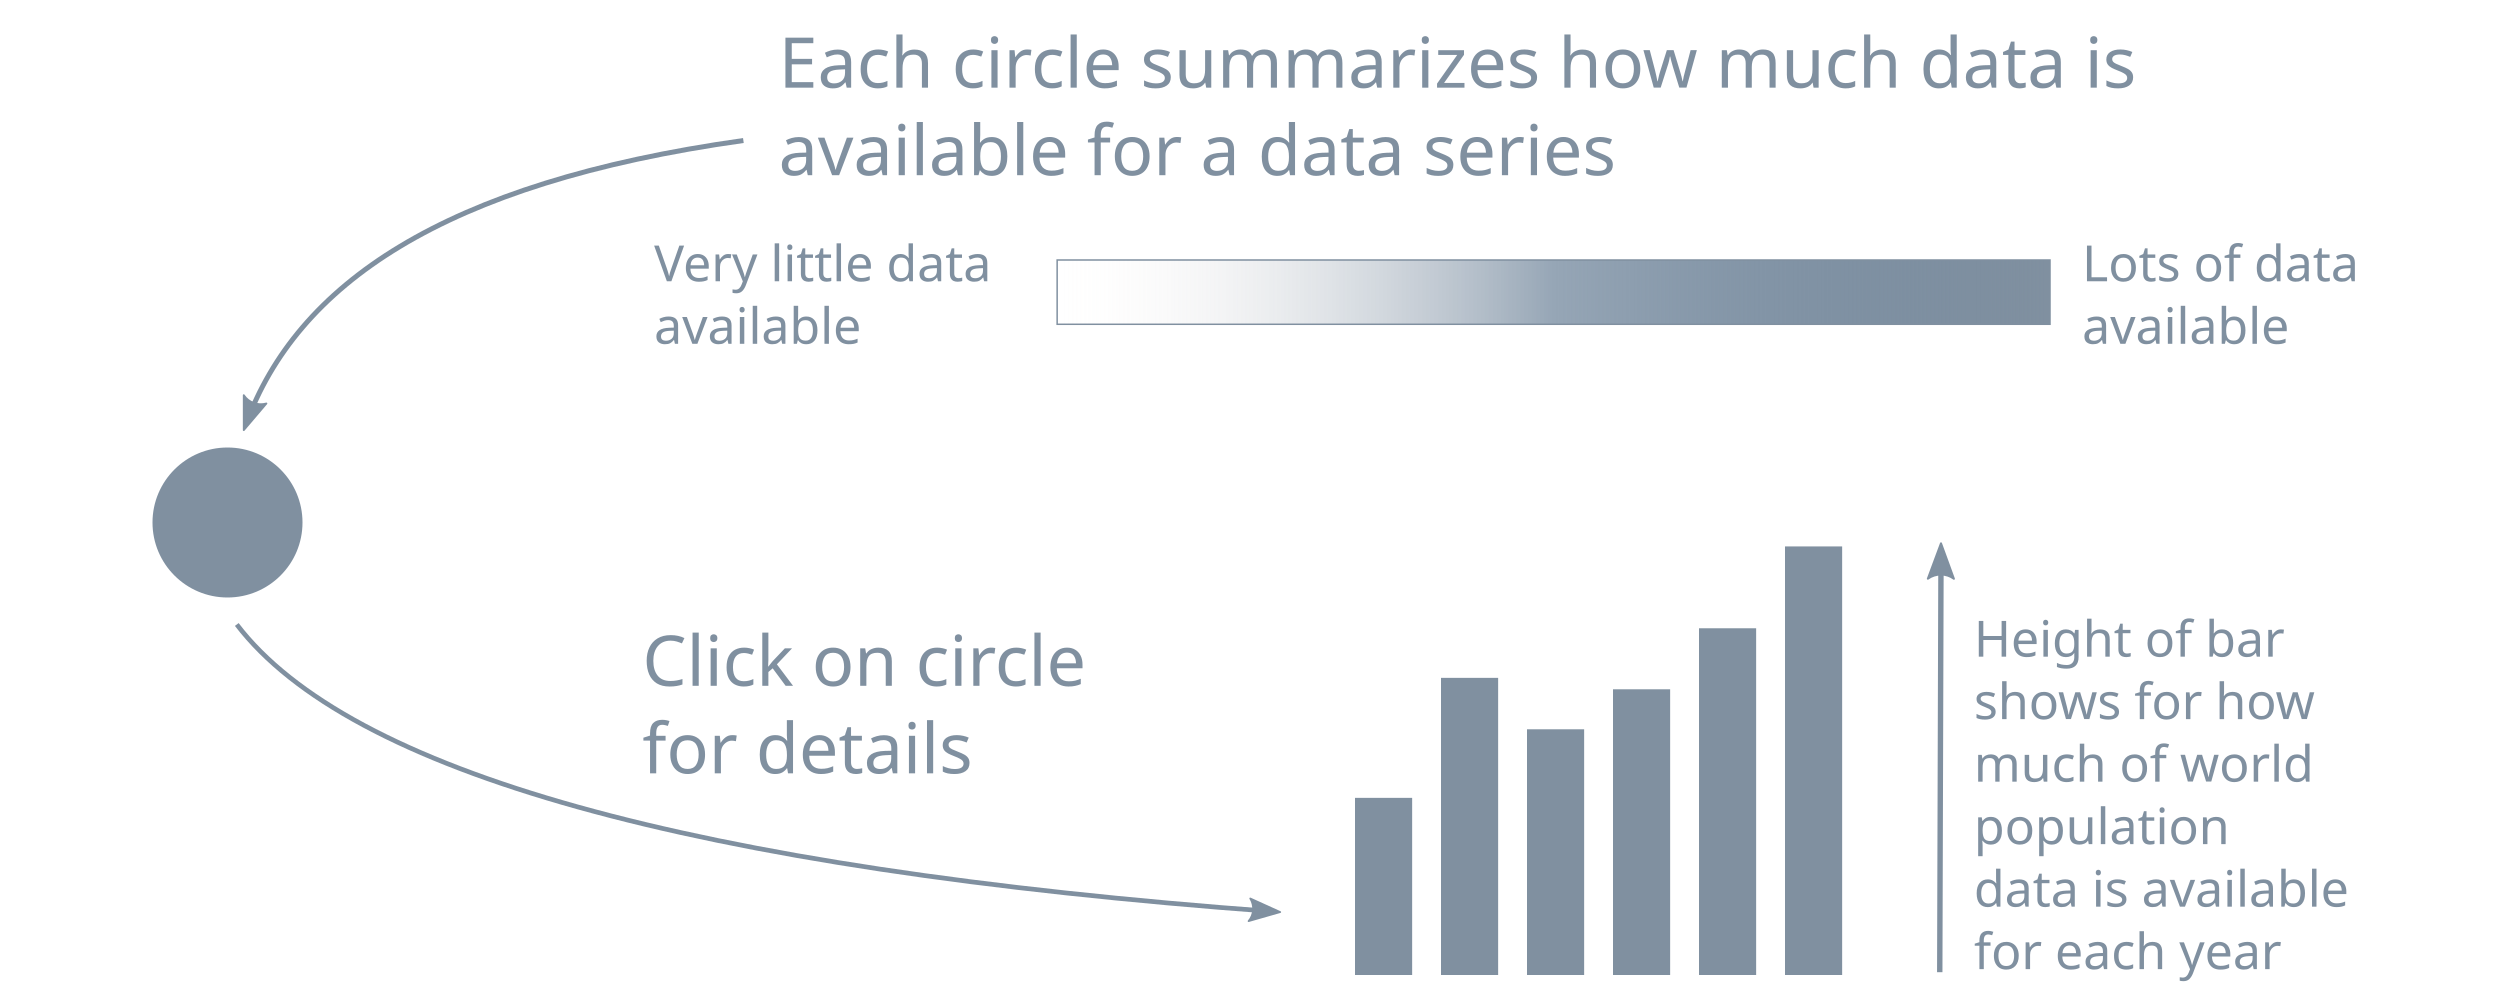
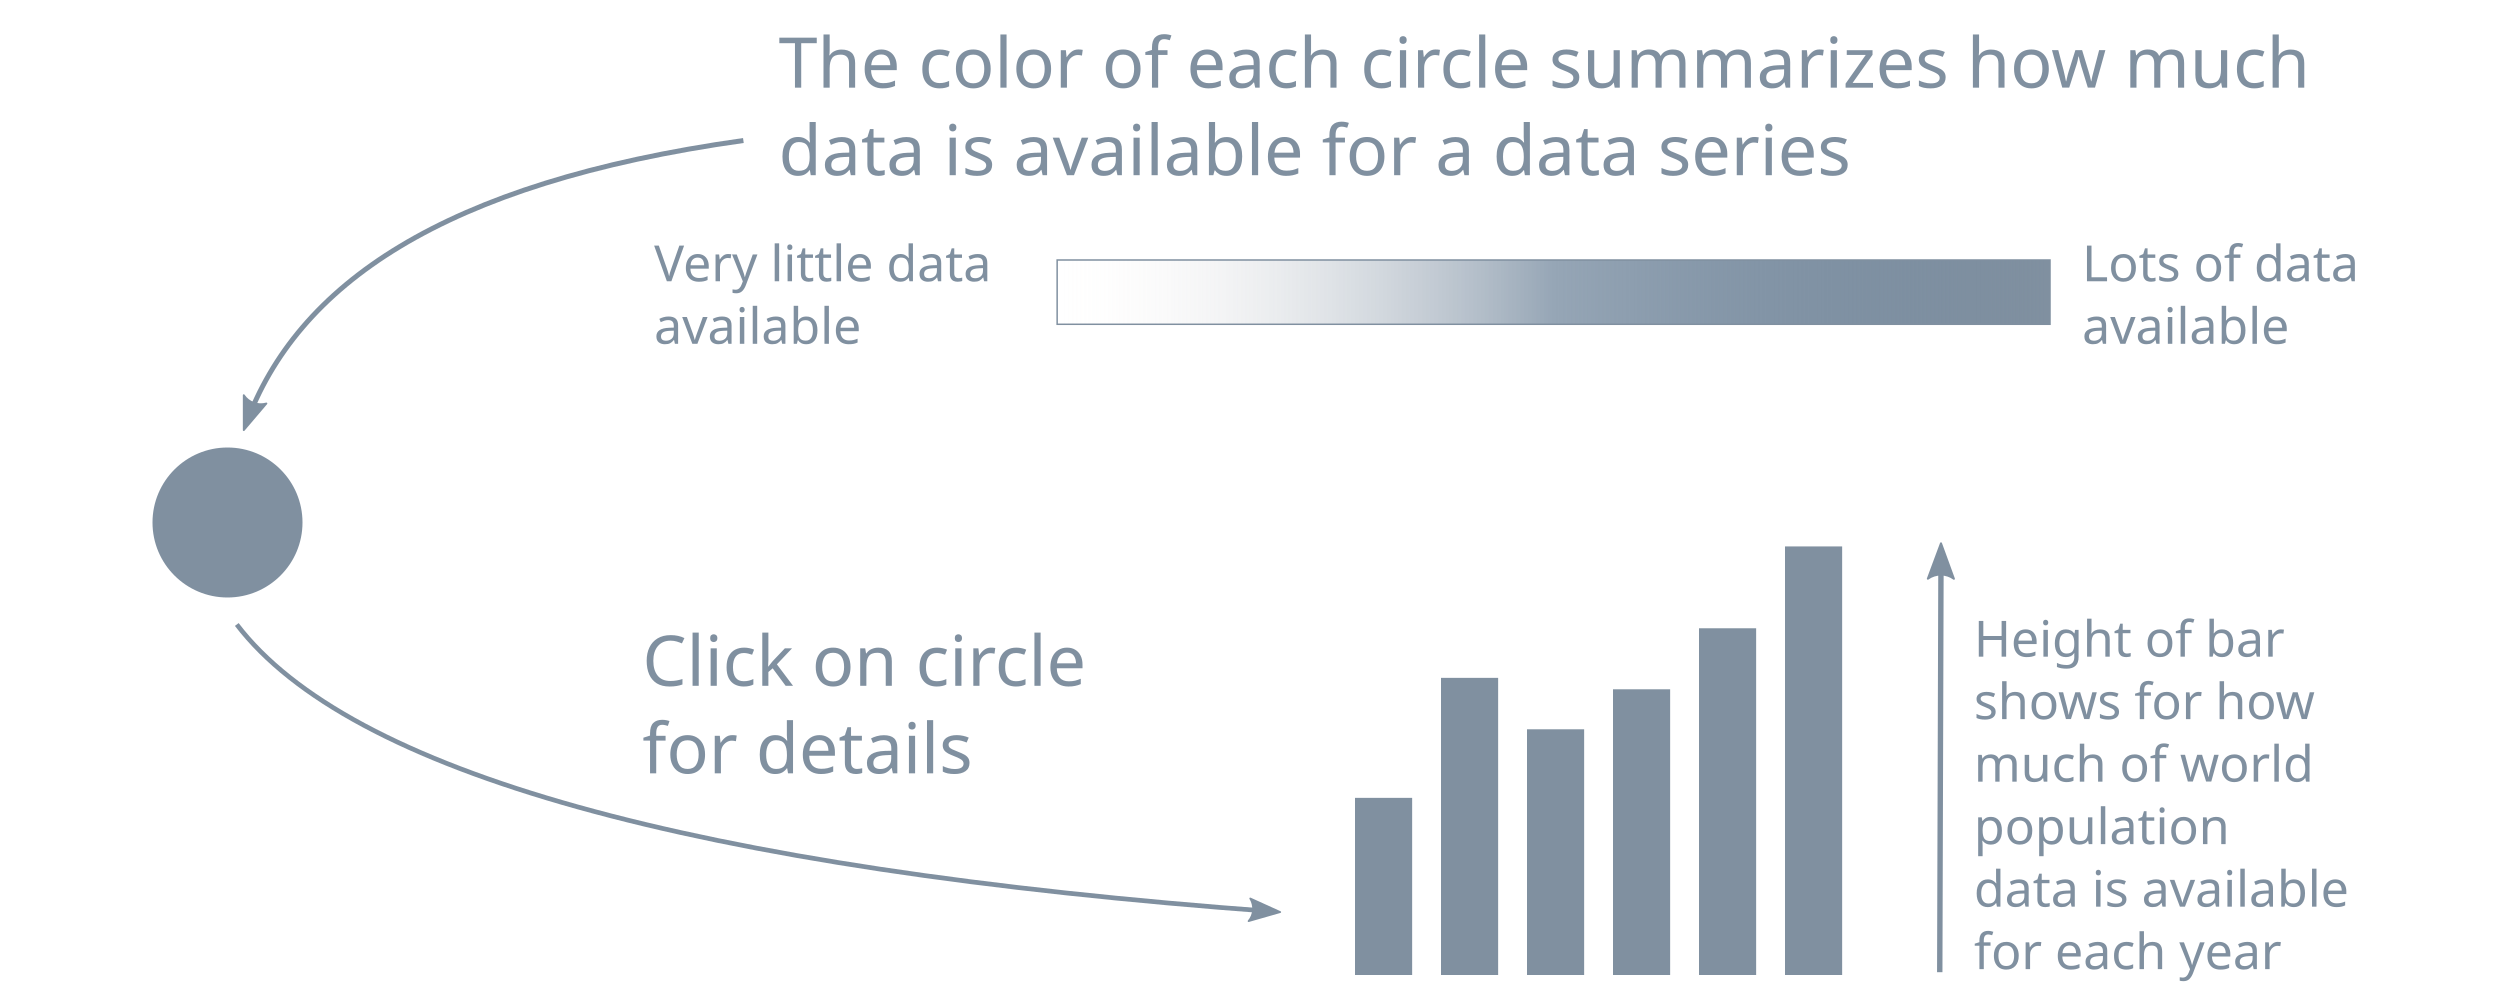
<svg xmlns="http://www.w3.org/2000/svg" xmlns:xlink="http://www.w3.org/1999/xlink" version="1.1" id="svg2" height="200" width="500">
  <defs id="defs4">
    <marker style="overflow:visible" id="Arrow2Mstart" refX="0.0" refY="0.0" orient="auto">
      <path transform="scale(0.6) translate(0,0)" d="M 8.719,4.034 L -2.207,0.016 L 8.719,-4.002 C 6.973,-1.63 6.983,1.616 8.719,4.034 z " style="fill-rule:evenodd;stroke-width:0.625;stroke-linejoin:round" id="path3897" />
    </marker>
    <linearGradient id="linearGradient5261">
      <stop id="stop5263" offset="0" style="stop-color:#8090a0;stop-opacity:1;" />
      <stop style="stop-color:#2c4c6c;stop-opacity:0.498;" offset="0.5" id="stop5269" />
      <stop id="stop5265" offset="1" style="stop-color:#fff5ee;stop-opacity:0;" />
    </linearGradient>
    <marker orient="auto" refY="0.0" refX="0.0" id="Arrow2Mend" style="overflow:visible;">
      <path id="path3900" style="fill-rule:evenodd;stroke-width:0.625;stroke-linejoin:round;" d="M 8.719,4.034 L -2.207,0.016 L 8.719,-4.002 C 6.973,-1.63 6.983,1.616 8.719,4.034 z " transform="scale(0.6) rotate(180) translate(0,0)" />
    </marker>
    <marker style="overflow:visible;" id="Arrow2Lend" refX="0.0" refY="0.0" orient="auto">
      <path transform="scale(1.1) rotate(180) translate(1,0)" d="M 8.719,4.034 L -2.207,0.016 L 8.719,-4.002 C 6.973,-1.63 6.983,1.616 8.719,4.034 z " style="fill-rule:evenodd;stroke-width:0.625;stroke-linejoin:round;" id="path3894" />
    </marker>
    <marker orient="auto" refY="0.0" refX="0.0" id="Arrow1Mend" style="overflow:visible;">
      <path id="path3882" d="M 0.0,0.0 L 5.0,-5.0 L -12.5,0.0 L 5.0,5.0 L 0.0,0.0 z " style="fill-rule:evenodd;stroke:#000000;stroke-width:1.0pt;" transform="scale(0.4) rotate(180) translate(10,0)" />
    </marker>
    <linearGradient id="linearGradient3859">
      <stop style="stop-color:#fff5ee;stop-opacity:1;" offset="0" id="stop3861" />
      <stop id="stop5257" offset="0.5" style="stop-color:#95a0ad;stop-opacity:0.498;" />
      <stop style="stop-color:#2c4c6c;stop-opacity:0;" offset="1" id="stop3863" />
    </linearGradient>
    <marker orient="auto" refY="0.0" refX="0.0" id="Arrow1Mend1" style="overflow:visible;">
      <path id="path4549" d="M 0.0,0.0 L 5.0,-5.0 L -12.5,0.0 L 5.0,5.0 L 0.0,0.0 z " style="stroke:#2c4c6c;stroke-width:1.0pt;fill:#2c4c6c;fill-rule:evenodd" transform="scale(0.4) rotate(180) translate(10,0)" />
    </marker>
    <marker style="overflow:visible;" id="Arrow2LendI" refX="0.0" refY="0.0" orient="auto">
      <path transform="scale(1.1) rotate(180) translate(1,0)" d="M 8.719,4.034 L -2.207,0.016 L 8.719,-4.002 C 6.973,-1.63 6.983,1.616 8.719,4.034 z " style="stroke-linejoin:round;stroke:#2c4c6c;stroke-width:0.625;fill:#2c4c6c;fill-rule:evenodd" id="path4969" />
    </marker>
    <marker orient="auto" refY="0.0" refX="0.0" id="Arrow2Menda" style="overflow:visible;">
      <path id="path5216" style="stroke-linejoin:round;stroke:#2c4c6c;stroke-width:0.625;fill:#2c4c6c;fill-rule:evenodd" d="M 8.719,4.034 L -2.207,0.016 L 8.719,-4.002 C 6.973,-1.63 6.983,1.616 8.719,4.034 z " transform="scale(0.6) rotate(180) translate(0,0)" />
    </marker>
    <marker orient="auto" refY="0.0" refX="0.0" id="Arrow2MendaM" style="overflow:visible;">
      <path id="path5297" style="stroke-linejoin:round;fill-rule:evenodd;stroke:#8090a0;stroke-width:0.625;fill:#8090a0" d="M 8.719,4.034 L -2.207,0.016 L 8.719,-4.002 C 6.973,-1.63 6.983,1.616 8.719,4.034 z " transform="scale(0.6) rotate(180) translate(0,0)" />
    </marker>
    <marker orient="auto" refY="0.0" refX="0.0" id="Arrow2MendM" style="overflow:visible;">
      <path id="path5631" style="stroke-linejoin:round;stroke:#8090a0;stroke-width:0.625;fill:#8090a0;fill-rule:evenodd" d="M 8.719,4.034 L -2.207,0.016 L 8.719,-4.002 C 6.973,-1.63 6.983,1.616 8.719,4.034 z " transform="scale(0.6) rotate(180) translate(0,0)" />
    </marker>
    <linearGradient y2="28.571" x2="464.071" y1="28.571" x1="264.5" gradientTransform="matrix(1,0,0,0.375,-675,900.0765)" gradientUnits="userSpaceOnUse" id="linearGradient5824" xlink:href="#linearGradient5261" />
    <marker style="overflow:visible" id="Arrow2MstartP" refX="0.0" refY="0.0" orient="auto">
      <path transform="scale(0.6) translate(0,0)" d="M 8.719,4.034 L -2.207,0.016 L 8.719,-4.002 C 6.973,-1.63 6.983,1.616 8.719,4.034 z " style="stroke-linejoin:round;stroke:#8090a0;stroke-width:0.625;fill:#8090a0;fill-rule:evenodd" id="path6502" />
    </marker>
    <marker orient="auto" refY="0.0" refX="0.0" id="Arrow2Mendk" style="overflow:visible;">
      <path id="path6505" style="stroke-linejoin:round;stroke:#8090a0;stroke-width:0.625;fill:#8090a0;fill-rule:evenodd" d="M 8.719,4.034 L -2.207,0.016 L 8.719,-4.002 C 6.973,-1.63 6.983,1.616 8.719,4.034 z " transform="scale(0.6) rotate(180) translate(0,0)" />
    </marker>
  </defs>
  <g id="layer1" transform="translate(0,-852.3622)">
    <path style="fill:#8090a0;fill-opacity:1;stroke:none" id="path2989" d="m 122.857,107.857 c 0,11.44 -9.274,20.714 -20.714,20.714 -11.44,0 -20.714,-9.274 -20.714,-20.714 0,-11.44 9.274,-20.714 20.714,-20.714 11.44,0 20.714,9.274 20.714,20.714 z" transform="matrix(0.724138,0,0,0.7241304,-28.46552,878.7597)" />
    <g id="g5358" transform="matrix(1,0,0,0.8000001,-61.28571,215.8724)">
      <rect y="995.077" x="332.286" height="44.286" width="11.429" id="rect3763-1" style="fill:#8090a0;fill-opacity:1;stroke:none" />
      <rect y="965.077" x="349.486" height="74.286" width="11.429" id="rect3763" style="fill:#8090a0;fill-opacity:1;stroke:none" />
      <rect y="952.68" x="401.086" height="86.682" width="11.429" id="rect3763-2" style="fill:#8090a0;fill-opacity:1;stroke:none" />
      <rect y="967.934" x="383.886" height="71.429" width="11.429" id="rect3763-7" style="fill:#8090a0;fill-opacity:1;stroke:none" />
      <rect y="977.934" x="366.686" height="61.429" width="11.429" id="rect3763-5" style="fill:#8090a0;fill-opacity:1;stroke:none" />
      <rect y="932.219" x="418.286" height="107.143" width="11.429" id="rect3763-22" style="fill:#8090a0;fill-opacity:1;stroke:none" />
    </g>
    <path style="fill:none;stroke:#8090a0;stroke-width:0.943px;stroke-linecap:butt;stroke-linejoin:miter;stroke-opacity:1;marker-start:none;marker-end:url(#Arrow2MendaM)" d="m 47.353,977.262 c 22.446,29.382 90.357,48.798 207.446,57.431" id="path3836" />
    <rect transform="scale(-1,1)" y="904.362" x="-410" height="12.857" width="198.571" id="rect5259" style="fill:url(#linearGradient5824);fill-opacity:1;stroke:#8090a0;stroke-width:0.3;stroke-miterlimit:4;stroke-opacity:1;stroke-dasharray:none" />
    <text id="text5838" y="908.615" x="416.424" style="font-size:40px;font-style:normal;font-weight:normal;line-height:125%;letter-spacing:0px;word-spacing:0px;fill:#8090a0;fill-opacity:1;stroke:none;font-family:Sans" xml:space="preserve">
      <tspan id="tspan5840" y="908.615" x="416.424">
        <tspan id="tspan5842" style="font-size:10px;fill:#8090a0;fill-opacity:1" y="908.615" x="416.424">Lots of data </tspan>
        <tspan id="tspan5844" style="font-size:10px;fill:#8090a0;fill-opacity:1" y="908.615" x="478.787" dx="0" />
      </tspan>
      <tspan id="tspan5846" y="921.115" x="416.424">
        <tspan id="tspan5848" style="font-size:10px;fill:#8090a0;fill-opacity:1" y="921.115" x="416.424">available</tspan>
      </tspan>
    </text>
    <text id="text5826" y="908.615" x="130.824" style="font-size:40px;font-style:normal;font-weight:normal;line-height:125%;letter-spacing:0px;word-spacing:0px;fill:#8090a0;fill-opacity:1;stroke:none;font-family:Sans" xml:space="preserve">
      <tspan id="tspan5828" y="908.615" x="130.824">
        <tspan id="tspan5830" style="font-size:10px;fill:#8090a0;fill-opacity:1" y="908.615" x="130.824">Very little data</tspan>
        <tspan id="tspan5832" style="font-size:10px;fill:#8090a0;fill-opacity:1" y="908.615" x="204.301" dx="0" />
      </tspan>
      <tspan id="tspan5834" y="921.115" x="130.824">
        <tspan id="tspan5836" style="font-size:10px;fill:#8090a0;fill-opacity:1" y="921.115" x="130.824">available</tspan>
      </tspan>
    </text>
    <path style="fill:none;stroke:#8090a0;stroke-width:1;stroke-linecap:butt;stroke-linejoin:miter;stroke-miterlimit:4;stroke-opacity:1;stroke-dasharray:none;marker-end:url(#Arrow2MendM)" d="M 148.676,880.464 C 88.088,888.97 59.346,909.533 49.203,937.138" id="path5408" />
    <text id="text5801" y="869.901" x="155.728" style="font-size:40px;font-style:normal;font-weight:normal;line-height:125%;letter-spacing:0px;word-spacing:0px;fill:#8090a0;fill-opacity:1;stroke:none;font-family:Sans" xml:space="preserve">
      <tspan id="tspan5803" y="869.901" x="155.728">
-         <tspan id="tspan5805" style="font-size:14px;fill:#8090a0" y="869.901" x="155.728">Each circle summarizes how much data is </tspan>
+         <tspan id="tspan5805" style="font-size:14px;fill:#8090a0" y="869.901" x="155.728">The color of each circle summarizes how much </tspan>
      </tspan>
      <tspan id="tspan5807" y="887.401" x="155.728">
-         <tspan id="tspan5809" style="font-size:14px;fill:#8090a0" y="887.401" x="155.728">available for a data series</tspan>
+         <tspan id="tspan5809" style="font-size:14px;fill:#8090a0" y="887.401" x="155.728">data is available for a data series</tspan>
        <tspan id="tspan5811" style="font-size:14px;fill:#8090a0" y="887.401" x="355.091" dx="0" />
      </tspan>
    </text>
    <flowRoot style="fill:black;stroke:none;stroke-opacity:1;stroke-width:1px;stroke-linejoin:miter;stroke-linecap:butt;fill-opacity:1;font-family:Sans;font-style:normal;font-weight:normal;font-size:40px;line-height:125%;letter-spacing:0px;word-spacing:0px" id="flowRoot5728" xml:space="preserve">
      <flowRegion id="flowRegion5730">
        <rect y="-25" x="204.286" height="68.571" width="187.143" id="rect5732" />
      </flowRegion>
      <flowPara id="flowPara5734" />
    </flowRoot>
    <path id="path5872" d="m 388.203,962.459 c -0.253,84.348 -0.253,84.348 -0.253,84.348" style="fill:none;stroke:#8090a0;stroke-width:1.08;stroke-linecap:butt;stroke-linejoin:miter;stroke-miterlimit:4;stroke-opacity:1;stroke-dasharray:none;marker-start:url(#Arrow2MstartP);marker-end:none" />
    <text xml:space="preserve" style="font-size:40px;font-style:normal;font-weight:normal;line-height:125%;letter-spacing:0px;word-spacing:0px;fill:#8090a0;fill-opacity:1;stroke:none;font-family:Sans" x="394.789" y="983.692" id="text6653">
      <tspan id="tspan6655" x="394.789" y="983.692" style="font-size:10px;fill:#8090a0;fill-opacity:1">Height of bar</tspan>
      <tspan x="394.789" y="996.192" style="font-size:10px;fill:#8090a0;fill-opacity:1" id="tspan6661">shows for how</tspan>
      <tspan x="394.789" y="1008.692" style="font-size:10px;fill:#8090a0;fill-opacity:1" id="tspan6675">much of world </tspan>
      <tspan x="394.789" y="1021.192" style="font-size:10px;fill:#8090a0;fill-opacity:1" id="tspan6677">population </tspan>
      <tspan x="394.789" y="1033.692" style="font-size:10px;fill:#8090a0;fill-opacity:1" id="tspan6671">data is available</tspan>
      <tspan x="394.789" y="1046.192" style="font-size:10px;fill:#8090a0;fill-opacity:1" id="tspan4103">for each year</tspan>
    </text>
    <text xml:space="preserve" style="font-size:40px;font-style:normal;font-weight:normal;line-height:125%;letter-spacing:0px;word-spacing:0px;fill:#8090a0;fill-opacity:1;stroke:none;font-family:Sans" x="128.477" y="989.53" id="text6696">
      <tspan x="128.477" y="989.53" id="tspan6698">
        <tspan x="128.477" y="989.53" style="font-size:14px;fill:#8090a0" id="tspan6700">Click on circle</tspan>
        <tspan dx="0" x="225.492" y="989.53" style="font-size:14px;fill:#8090a0" id="tspan6702" />
      </tspan>
      <tspan x="128.477" y="1007.03" id="tspan6704">
        <tspan x="128.477" y="1007.03" style="font-size:14px;fill:#8090a0" id="tspan6706">for details</tspan>
      </tspan>
    </text>
  </g>
</svg>
